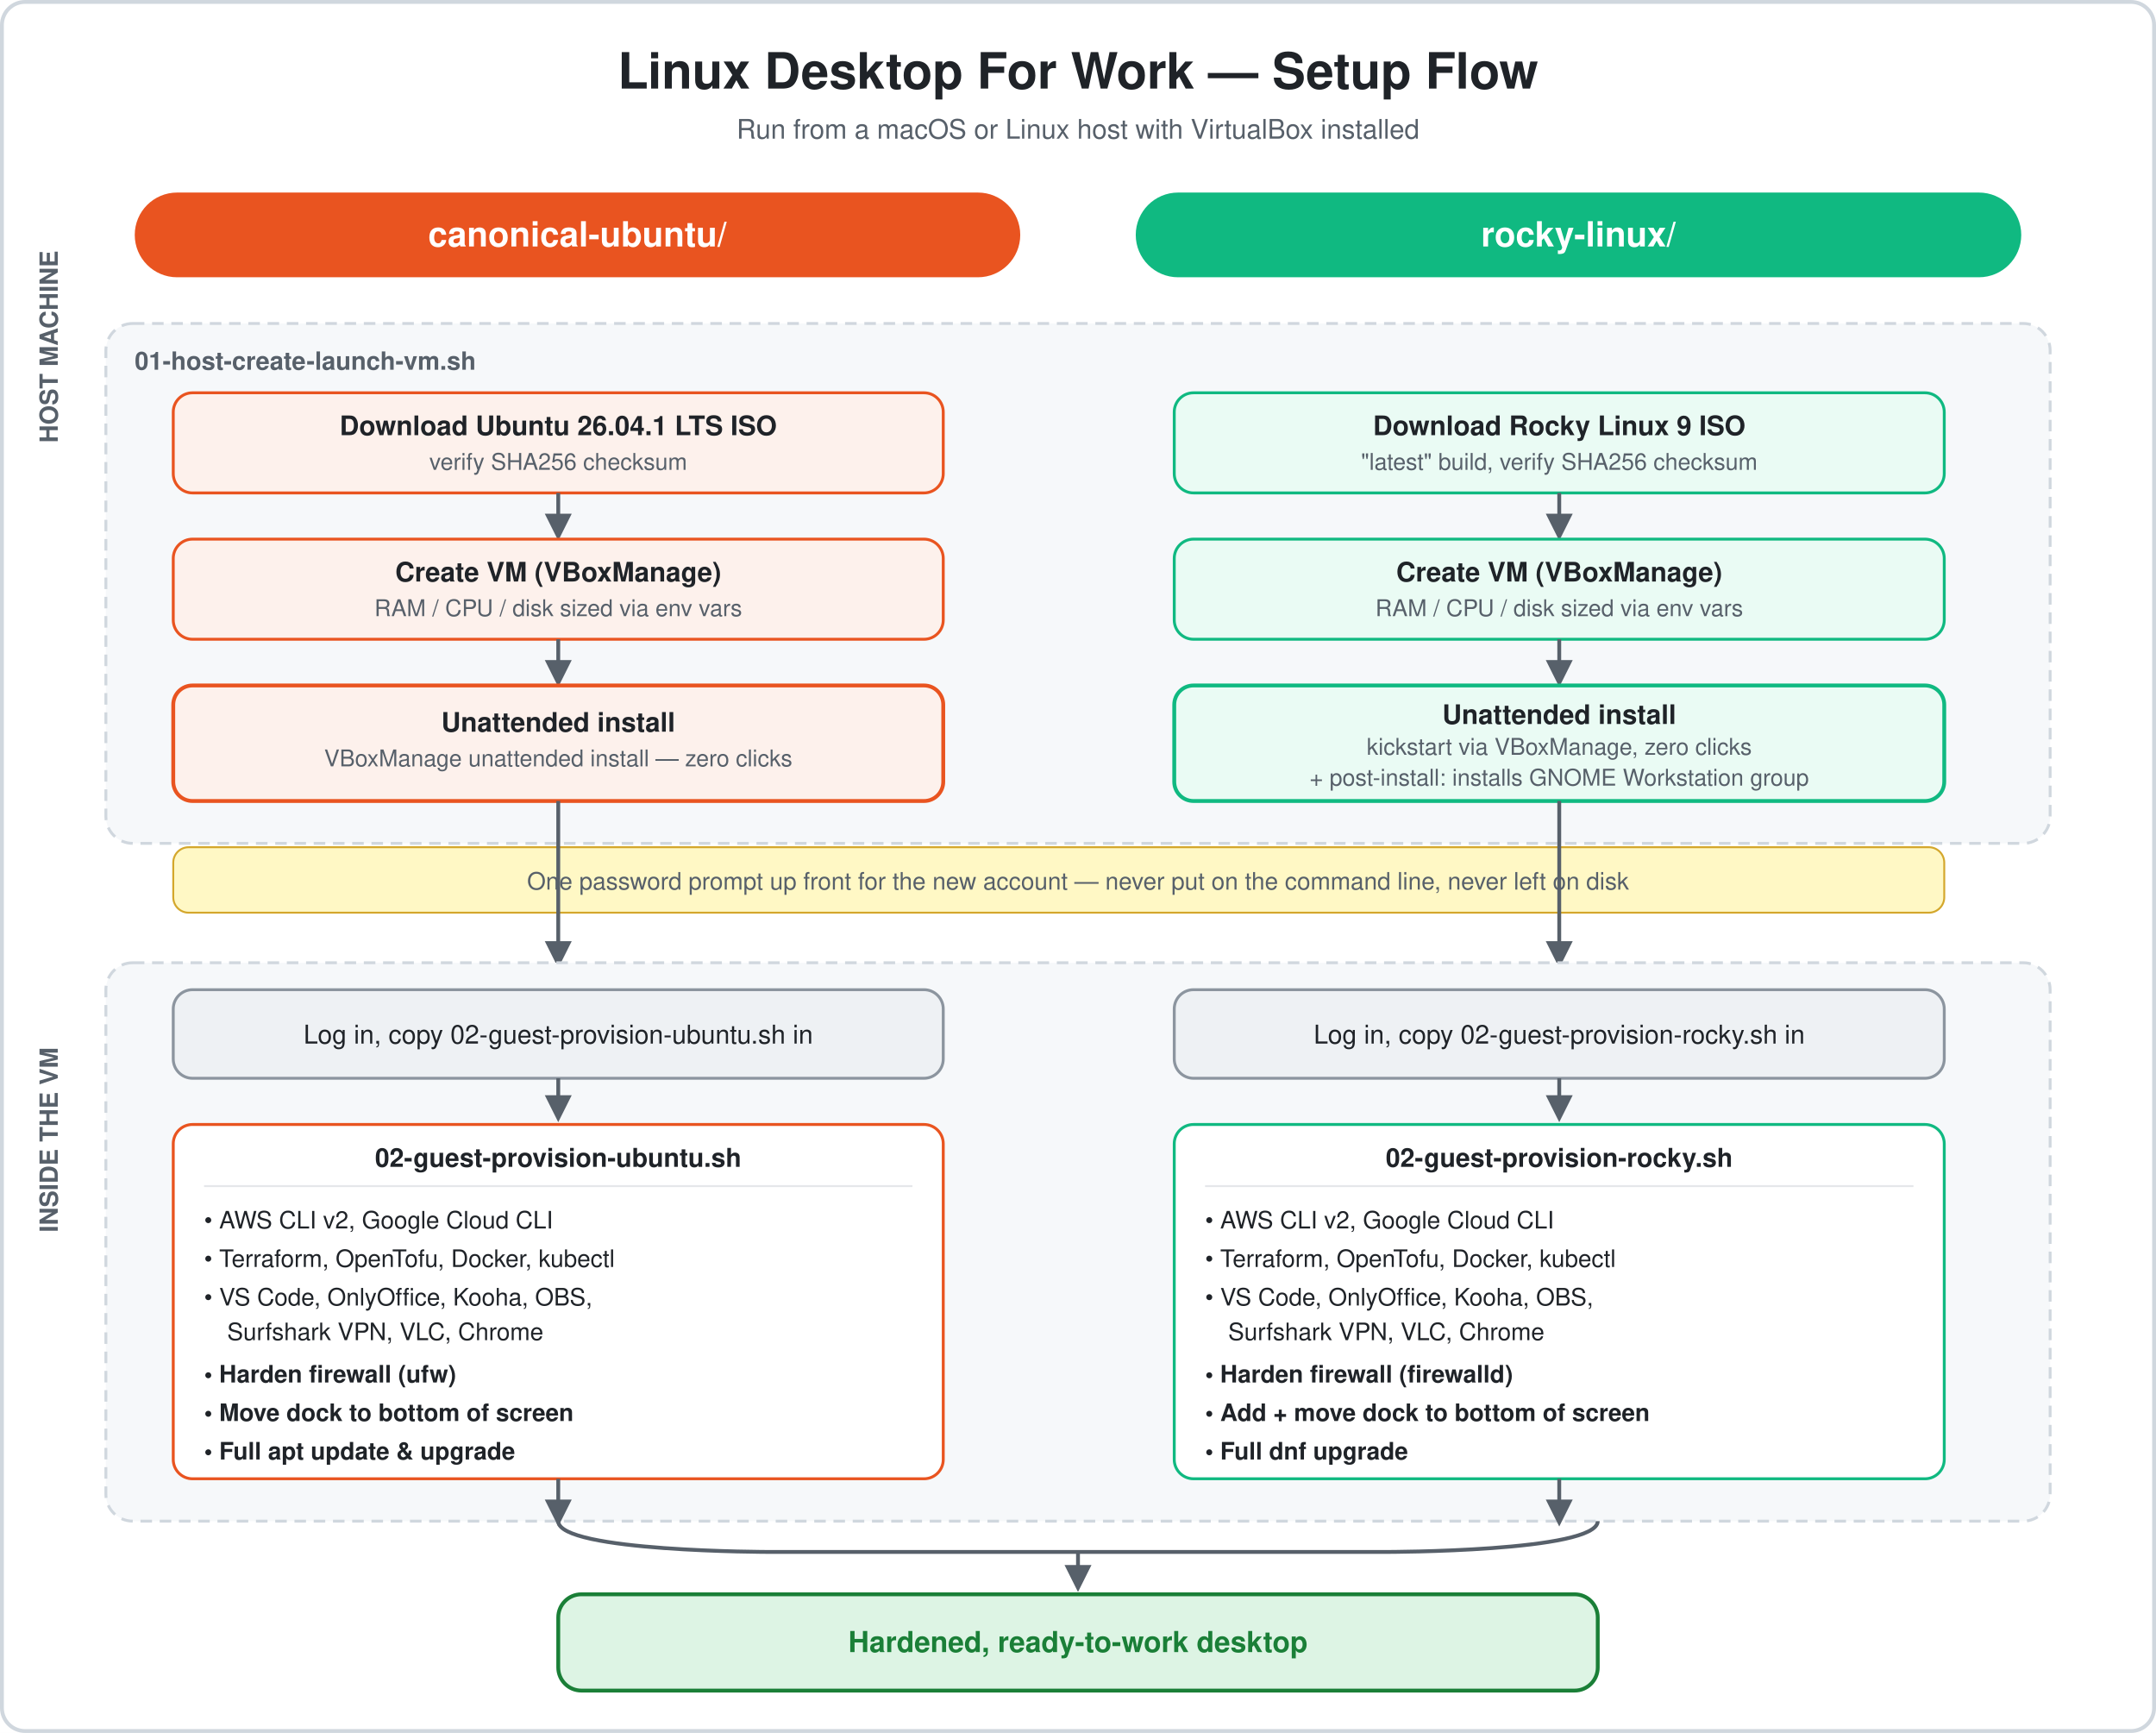
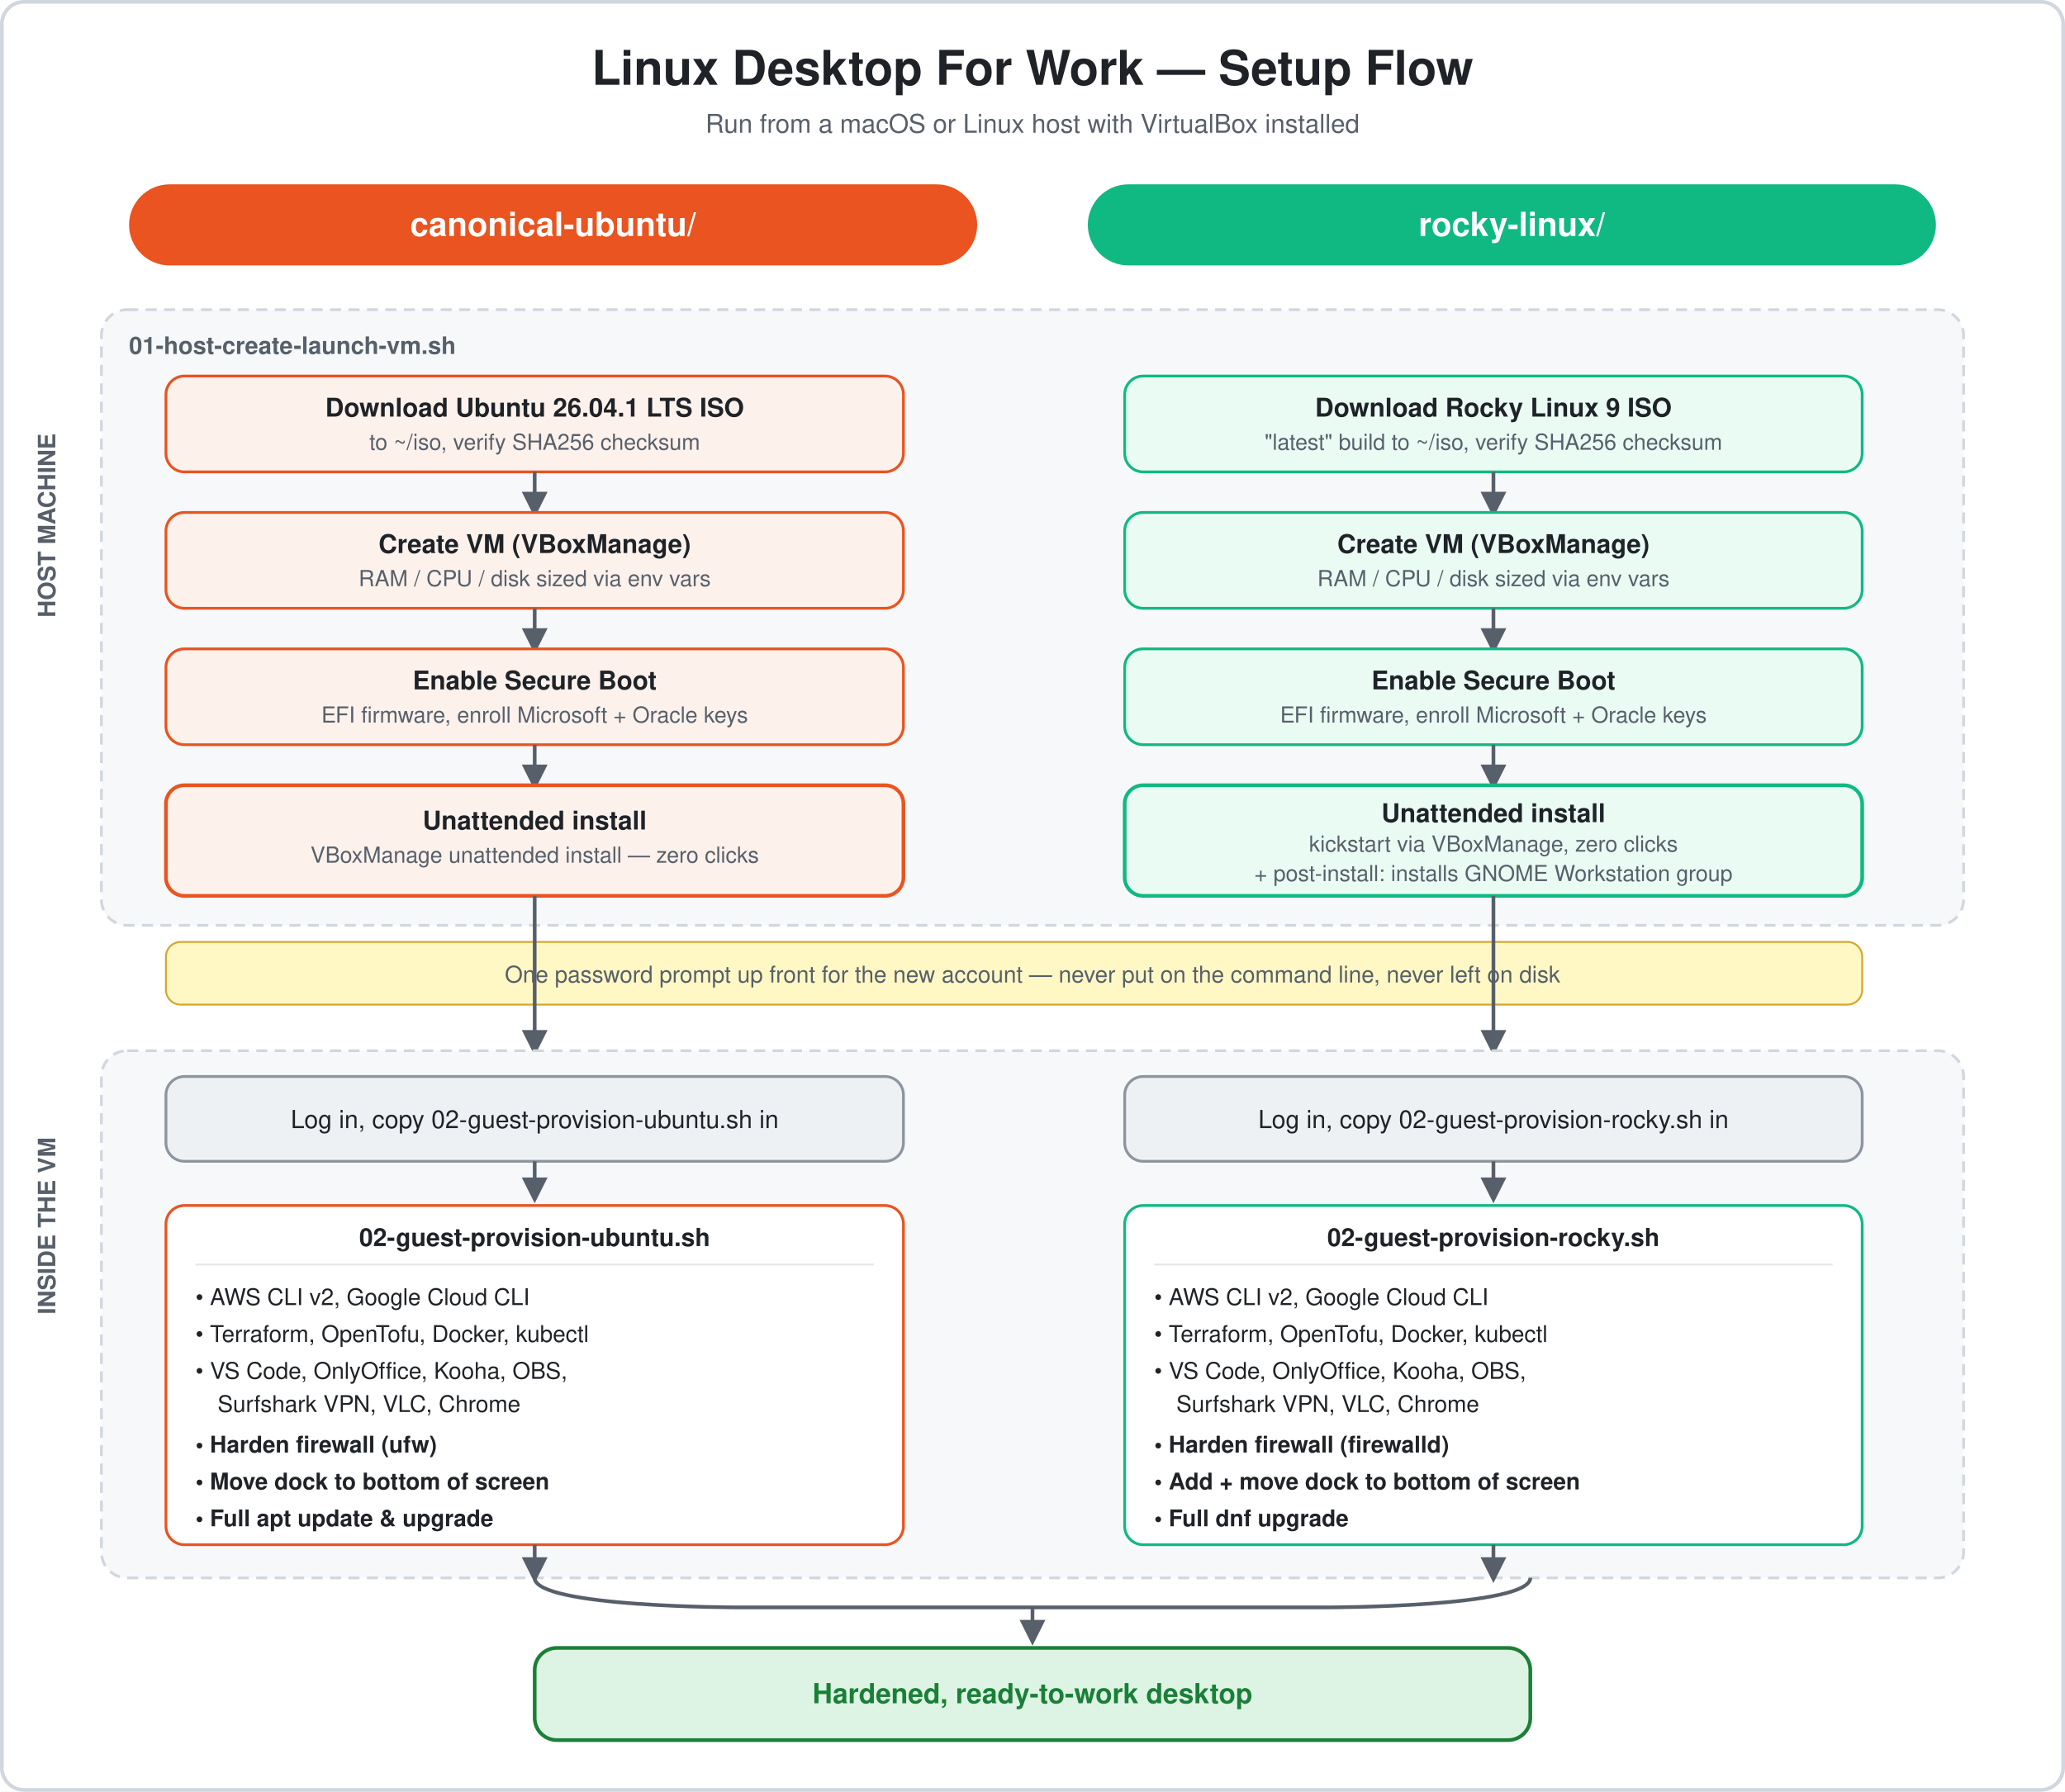
- <svg xmlns="http://www.w3.org/2000/svg" viewBox="0 0 1120 900" font-family="-apple-system, BlinkMacSystemFont, 'Segoe UI', Helvetica, Arial, sans-serif">
+ <svg xmlns="http://www.w3.org/2000/svg" viewBox="0 0 1120 972" font-family="-apple-system, BlinkMacSystemFont, 'Segoe UI', Helvetica, Arial, sans-serif">
  <defs>
    <marker id="arrow" viewBox="0 0 10 10" refX="8" refY="5" markerWidth="7" markerHeight="7" orient="auto-start-reverse">
      <path d="M0,0 L10,5 L0,10 z" fill="#57606a" />
    </marker>
  </defs>
-   <rect x="0" y="0" width="1120" height="900" fill="#ffffff" />
-   <rect x="1" y="1" width="1118" height="898" fill="none" stroke="#d0d7de" stroke-width="2" rx="12" />
+   <rect x="0" y="0" width="1120" height="972" fill="#ffffff" />
+   <rect x="1" y="1" width="1118" height="970" fill="none" stroke="#d0d7de" stroke-width="2" rx="12" />
  <text x="560" y="46" text-anchor="middle" font-size="26" font-weight="700" fill="#1f2328">Linux Desktop For Work — Setup Flow</text>
  <text x="560" y="72" text-anchor="middle" font-size="14" fill="#57606a">Run from a macOS or Linux host with VirtualBox installed</text>
  <rect x="70" y="100" width="460" height="44" rx="22" fill="#E95420" />
  <text x="300" y="128" text-anchor="middle" font-size="18" font-weight="700" fill="#ffffff">canonical-ubuntu/</text>
  <rect x="590" y="100" width="460" height="44" rx="22" fill="#10B981" />
  <text x="820" y="128" text-anchor="middle" font-size="18" font-weight="700" fill="#ffffff">rocky-linux/</text>
-   <text x="30" y="230" font-size="13" font-weight="700" fill="#57606a" transform="rotate(-90 30 230)">HOST MACHINE</text>
-   <rect x="55" y="168" width="1010" height="270" rx="14" fill="#f6f8fa" stroke="#d0d7de" stroke-width="1.5" stroke-dasharray="6 4" />
+   <text x="30" y="335" font-size="13" font-weight="700" fill="#57606a" transform="rotate(-90 30 335)">HOST MACHINE</text>
+   <rect x="55" y="168" width="1010" height="334" rx="14" fill="#f6f8fa" stroke="#d0d7de" stroke-width="1.5" stroke-dasharray="6 4" />
  <text x="70" y="192" font-size="13" font-weight="600" fill="#57606a">01-host-create-launch-vm.sh</text>
  <g>
    <rect x="90" y="204" width="400" height="52" rx="10" fill="#FDF1EC" stroke="#E95420" stroke-width="1.5" />
    <text x="290" y="226" text-anchor="middle" font-size="14" font-weight="600" fill="#1f2328">Download Ubuntu 26.04.1 LTS ISO</text>
-     <text x="290" y="244" text-anchor="middle" font-size="12" fill="#57606a">verify SHA256 checksum</text>
+     <text x="290" y="244" text-anchor="middle" font-size="12" fill="#57606a">to ~/iso, verify SHA256 checksum</text>
    <line x1="290" y1="256" x2="290" y2="278" stroke="#57606a" stroke-width="2" marker-end="url(#arrow)" />
-     <rect x="90" y="280" width="400" height="52" rx="10" fill="#FDF1EC" stroke="#E95420" stroke-width="1.5" />
-     <text x="290" y="302" text-anchor="middle" font-size="14" font-weight="600" fill="#1f2328">Create VM (VBoxManage)</text>
-     <text x="290" y="320" text-anchor="middle" font-size="12" fill="#57606a">RAM / CPU / disk sized via env vars</text>
-     <line x1="290" y1="332" x2="290" y2="354" stroke="#57606a" stroke-width="2" marker-end="url(#arrow)" />
-     <rect x="90" y="356" width="400" height="60" rx="10" fill="#FDF1EC" stroke="#E95420" stroke-width="2" />
-     <text x="290" y="380" text-anchor="middle" font-size="14" font-weight="700" fill="#1f2328">Unattended install</text>
-     <text x="290" y="398" text-anchor="middle" font-size="12" fill="#57606a">VBoxManage unattended install — zero clicks</text>
+     <rect x="90" y="278" width="400" height="52" rx="10" fill="#FDF1EC" stroke="#E95420" stroke-width="1.5" />
+     <text x="290" y="300" text-anchor="middle" font-size="14" font-weight="600" fill="#1f2328">Create VM (VBoxManage)</text>
+     <text x="290" y="318" text-anchor="middle" font-size="12" fill="#57606a">RAM / CPU / disk sized via env vars</text>
+     <line x1="290" y1="330" x2="290" y2="352" stroke="#57606a" stroke-width="2" marker-end="url(#arrow)" />
+     <rect x="90" y="352" width="400" height="52" rx="10" fill="#FDF1EC" stroke="#E95420" stroke-width="1.5" />
+     <text x="290" y="374" text-anchor="middle" font-size="14" font-weight="600" fill="#1f2328">Enable Secure Boot</text>
+     <text x="290" y="392" text-anchor="middle" font-size="12" fill="#57606a">EFI firmware, enroll Microsoft + Oracle keys</text>
+     <line x1="290" y1="404" x2="290" y2="426" stroke="#57606a" stroke-width="2" marker-end="url(#arrow)" />
+     <rect x="90" y="426" width="400" height="60" rx="10" fill="#FDF1EC" stroke="#E95420" stroke-width="2" />
+     <text x="290" y="450" text-anchor="middle" font-size="14" font-weight="700" fill="#1f2328">Unattended install</text>
+     <text x="290" y="468" text-anchor="middle" font-size="12" fill="#57606a">VBoxManage unattended install — zero clicks</text>
  </g>
  <g>
    <rect x="610" y="204" width="400" height="52" rx="10" fill="#EAFBF4" stroke="#10B981" stroke-width="1.5" />
    <text x="810" y="226" text-anchor="middle" font-size="14" font-weight="600" fill="#1f2328">Download Rocky Linux 9 ISO</text>
-     <text x="810" y="244" text-anchor="middle" font-size="12" fill="#57606a">"latest" build, verify SHA256 checksum</text>
+     <text x="810" y="244" text-anchor="middle" font-size="12" fill="#57606a">"latest" build to ~/iso, verify SHA256 checksum</text>
    <line x1="810" y1="256" x2="810" y2="278" stroke="#57606a" stroke-width="2" marker-end="url(#arrow)" />
-     <rect x="610" y="280" width="400" height="52" rx="10" fill="#EAFBF4" stroke="#10B981" stroke-width="1.5" />
-     <text x="810" y="302" text-anchor="middle" font-size="14" font-weight="600" fill="#1f2328">Create VM (VBoxManage)</text>
-     <text x="810" y="320" text-anchor="middle" font-size="12" fill="#57606a">RAM / CPU / disk sized via env vars</text>
-     <line x1="810" y1="332" x2="810" y2="354" stroke="#57606a" stroke-width="2" marker-end="url(#arrow)" />
-     <rect x="610" y="356" width="400" height="60" rx="10" fill="#EAFBF4" stroke="#10B981" stroke-width="2" />
-     <text x="810" y="376" text-anchor="middle" font-size="14" font-weight="700" fill="#1f2328">Unattended install</text>
-     <text x="810" y="392" text-anchor="middle" font-size="12" fill="#57606a">kickstart via VBoxManage, zero clicks</text>
-     <text x="810" y="408" text-anchor="middle" font-size="12" fill="#57606a">+ post-install: installs GNOME Workstation group</text>
+     <rect x="610" y="278" width="400" height="52" rx="10" fill="#EAFBF4" stroke="#10B981" stroke-width="1.5" />
+     <text x="810" y="300" text-anchor="middle" font-size="14" font-weight="600" fill="#1f2328">Create VM (VBoxManage)</text>
+     <text x="810" y="318" text-anchor="middle" font-size="12" fill="#57606a">RAM / CPU / disk sized via env vars</text>
+     <line x1="810" y1="330" x2="810" y2="352" stroke="#57606a" stroke-width="2" marker-end="url(#arrow)" />
+     <rect x="610" y="352" width="400" height="52" rx="10" fill="#EAFBF4" stroke="#10B981" stroke-width="1.5" />
+     <text x="810" y="374" text-anchor="middle" font-size="14" font-weight="600" fill="#1f2328">Enable Secure Boot</text>
+     <text x="810" y="392" text-anchor="middle" font-size="12" fill="#57606a">EFI firmware, enroll Microsoft + Oracle keys</text>
+     <line x1="810" y1="404" x2="810" y2="426" stroke="#57606a" stroke-width="2" marker-end="url(#arrow)" />
+     <rect x="610" y="426" width="400" height="60" rx="10" fill="#EAFBF4" stroke="#10B981" stroke-width="2" />
+     <text x="810" y="446" text-anchor="middle" font-size="14" font-weight="700" fill="#1f2328">Unattended install</text>
+     <text x="810" y="462" text-anchor="middle" font-size="12" fill="#57606a">kickstart via VBoxManage, zero clicks</text>
+     <text x="810" y="478" text-anchor="middle" font-size="12" fill="#57606a">+ post-install: installs GNOME Workstation group</text>
  </g>
-   <rect x="90" y="440" width="920" height="34" rx="8" fill="#fff8c5" stroke="#d4a72c" stroke-width="1" />
-   <text x="560" y="462" text-anchor="middle" font-size="12.5" fill="#57606a">One password prompt up front for the new account — never put on the command line, never left on disk</text>
-   <line x1="290" y1="416" x2="290" y2="500" stroke="#57606a" stroke-width="2" marker-end="url(#arrow)" />
-   <line x1="810" y1="416" x2="810" y2="500" stroke="#57606a" stroke-width="2" marker-end="url(#arrow)" />
-   <text x="30" y="640" font-size="13" font-weight="700" fill="#57606a" transform="rotate(-90 30 640)">INSIDE THE VM</text>
-   <rect x="55" y="500" width="1010" height="290" rx="14" fill="#f6f8fa" stroke="#d0d7de" stroke-width="1.5" stroke-dasharray="6 4" />
-   <rect x="90" y="514" width="400" height="46" rx="10" fill="#eef1f4" stroke="#8c959f" stroke-width="1.5" />
-   <text x="290" y="542" text-anchor="middle" font-size="13.5" fill="#1f2328">Log in, copy 02-guest-provision-ubuntu.sh in</text>
-   <rect x="610" y="514" width="400" height="46" rx="10" fill="#eef1f4" stroke="#8c959f" stroke-width="1.5" />
-   <text x="810" y="542" text-anchor="middle" font-size="13.5" fill="#1f2328">Log in, copy 02-guest-provision-rocky.sh in</text>
-   <line x1="290" y1="560" x2="290" y2="580" stroke="#57606a" stroke-width="2" marker-end="url(#arrow)" />
-   <line x1="810" y1="560" x2="810" y2="580" stroke="#57606a" stroke-width="2" marker-end="url(#arrow)" />
+   <rect x="90" y="511" width="920" height="34" rx="8" fill="#fff8c5" stroke="#d4a72c" stroke-width="1" />
+   <text x="560" y="533" text-anchor="middle" font-size="12.5" fill="#57606a">One password prompt up front for the new account — never put on the command line, never left on disk</text>
+   <line x1="290" y1="486" x2="290" y2="570" stroke="#57606a" stroke-width="2" marker-end="url(#arrow)" />
+   <line x1="810" y1="486" x2="810" y2="570" stroke="#57606a" stroke-width="2" marker-end="url(#arrow)" />
+   <text x="30" y="713" font-size="13" font-weight="700" fill="#57606a" transform="rotate(-90 30 713)">INSIDE THE VM</text>
+   <rect x="55" y="570" width="1010" height="286" rx="14" fill="#f6f8fa" stroke="#d0d7de" stroke-width="1.5" stroke-dasharray="6 4" />
+   <rect x="90" y="584" width="400" height="46" rx="10" fill="#eef1f4" stroke="#8c959f" stroke-width="1.5" />
+   <text x="290" y="612" text-anchor="middle" font-size="13.5" fill="#1f2328">Log in, copy 02-guest-provision-ubuntu.sh in</text>
+   <rect x="610" y="584" width="400" height="46" rx="10" fill="#eef1f4" stroke="#8c959f" stroke-width="1.5" />
+   <text x="810" y="612" text-anchor="middle" font-size="13.5" fill="#1f2328">Log in, copy 02-guest-provision-rocky.sh in</text>
+   <line x1="290" y1="630" x2="290" y2="650" stroke="#57606a" stroke-width="2" marker-end="url(#arrow)" />
+   <line x1="810" y1="630" x2="810" y2="650" stroke="#57606a" stroke-width="2" marker-end="url(#arrow)" />
  <g>
-     <rect x="90" y="584" width="400" height="184" rx="10" fill="#ffffff" stroke="#E95420" stroke-width="1.5" />
-     <text x="290" y="606" text-anchor="middle" font-size="13.5" font-weight="700" fill="#1f2328">02-guest-provision-ubuntu.sh</text>
-     <line x1="106" y1="616" x2="474" y2="616" stroke="#e5e7ea" stroke-width="1" />
-     <text x="106" y="638" font-size="12.5" fill="#1f2328">• AWS CLI v2, Google Cloud CLI</text>
-     <text x="106" y="658" font-size="12.5" fill="#1f2328">• Terraform, OpenTofu, Docker, kubectl</text>
-     <text x="106" y="678" font-size="12.5" fill="#1f2328">• VS Code, OnlyOffice, Kooha, OBS,</text>
-     <text x="118" y="696" font-size="12.5" fill="#1f2328">Surfshark VPN, VLC, Chrome</text>
-     <text x="106" y="718" font-size="12.5" font-weight="600" fill="#1f2328">• Harden firewall (ufw)</text>
-     <text x="106" y="738" font-size="12.5" font-weight="600" fill="#1f2328">• Move dock to bottom of screen</text>
-     <text x="106" y="758" font-size="12.5" font-weight="600" fill="#1f2328">• Full apt update &amp; upgrade</text>
+     <rect x="90" y="654" width="400" height="184" rx="10" fill="#ffffff" stroke="#E95420" stroke-width="1.5" />
+     <text x="290" y="676" text-anchor="middle" font-size="13.5" font-weight="700" fill="#1f2328">02-guest-provision-ubuntu.sh</text>
+     <line x1="106" y1="686" x2="474" y2="686" stroke="#e5e7ea" stroke-width="1" />
+     <text x="106" y="708" font-size="12.5" fill="#1f2328">• AWS CLI v2, Google Cloud CLI</text>
+     <text x="106" y="728" font-size="12.5" fill="#1f2328">• Terraform, OpenTofu, Docker, kubectl</text>
+     <text x="106" y="748" font-size="12.5" fill="#1f2328">• VS Code, OnlyOffice, Kooha, OBS,</text>
+     <text x="118" y="766" font-size="12.5" fill="#1f2328">Surfshark VPN, VLC, Chrome</text>
+     <text x="106" y="788" font-size="12.5" font-weight="600" fill="#1f2328">• Harden firewall (ufw)</text>
+     <text x="106" y="808" font-size="12.5" font-weight="600" fill="#1f2328">• Move dock to bottom of screen</text>
+     <text x="106" y="828" font-size="12.5" font-weight="600" fill="#1f2328">• Full apt update &amp; upgrade</text>
  </g>
  <g>
-     <rect x="610" y="584" width="400" height="184" rx="10" fill="#ffffff" stroke="#10B981" stroke-width="1.5" />
-     <text x="810" y="606" text-anchor="middle" font-size="13.5" font-weight="700" fill="#1f2328">02-guest-provision-rocky.sh</text>
-     <line x1="626" y1="616" x2="994" y2="616" stroke="#e5e7ea" stroke-width="1" />
-     <text x="626" y="638" font-size="12.5" fill="#1f2328">• AWS CLI v2, Google Cloud CLI</text>
-     <text x="626" y="658" font-size="12.5" fill="#1f2328">• Terraform, OpenTofu, Docker, kubectl</text>
-     <text x="626" y="678" font-size="12.5" fill="#1f2328">• VS Code, OnlyOffice, Kooha, OBS,</text>
-     <text x="638" y="696" font-size="12.5" fill="#1f2328">Surfshark VPN, VLC, Chrome</text>
-     <text x="626" y="718" font-size="12.5" font-weight="600" fill="#1f2328">• Harden firewall (firewalld)</text>
-     <text x="626" y="738" font-size="12.5" font-weight="600" fill="#1f2328">• Add + move dock to bottom of screen</text>
-     <text x="626" y="758" font-size="12.5" font-weight="600" fill="#1f2328">• Full dnf upgrade</text>
+     <rect x="610" y="654" width="400" height="184" rx="10" fill="#ffffff" stroke="#10B981" stroke-width="1.5" />
+     <text x="810" y="676" text-anchor="middle" font-size="13.5" font-weight="700" fill="#1f2328">02-guest-provision-rocky.sh</text>
+     <line x1="626" y1="686" x2="994" y2="686" stroke="#e5e7ea" stroke-width="1" />
+     <text x="626" y="708" font-size="12.5" fill="#1f2328">• AWS CLI v2, Google Cloud CLI</text>
+     <text x="626" y="728" font-size="12.5" fill="#1f2328">• Terraform, OpenTofu, Docker, kubectl</text>
+     <text x="626" y="748" font-size="12.5" fill="#1f2328">• VS Code, OnlyOffice, Kooha, OBS,</text>
+     <text x="638" y="766" font-size="12.5" fill="#1f2328">Surfshark VPN, VLC, Chrome</text>
+     <text x="626" y="788" font-size="12.5" font-weight="600" fill="#1f2328">• Harden firewall (firewalld)</text>
+     <text x="626" y="808" font-size="12.5" font-weight="600" fill="#1f2328">• Add + move dock to bottom of screen</text>
+     <text x="626" y="828" font-size="12.5" font-weight="600" fill="#1f2328">• Full dnf upgrade</text>
  </g>
-   <line x1="290" y1="768" x2="290" y2="790" stroke="#57606a" stroke-width="2" marker-end="url(#arrow)" />
-   <line x1="810" y1="768" x2="810" y2="790" stroke="#57606a" stroke-width="2" marker-end="url(#arrow)" />
-   <path d="M290,790 C290,806 400,806 400,806 L720,806 C720,806 830,806 830,790" fill="none" stroke="#57606a" stroke-width="2" />
-   <line x1="560" y1="806" x2="560" y2="824" stroke="#57606a" stroke-width="2" marker-end="url(#arrow)" />
-   <rect x="290" y="828" width="540" height="50" rx="12" fill="#ddf4e4" stroke="#1a7f37" stroke-width="2" />
-   <text x="560" y="858" text-anchor="middle" font-size="15" font-weight="700" fill="#1a7f37">Hardened, ready-to-work desktop</text>
+   <line x1="290" y1="838" x2="290" y2="856" stroke="#57606a" stroke-width="2" marker-end="url(#arrow)" />
+   <line x1="810" y1="838" x2="810" y2="856" stroke="#57606a" stroke-width="2" marker-end="url(#arrow)" />
+   <path d="M290,856 C290,872 400,872 400,872 L720,872 C720,872 830,872 830,856" fill="none" stroke="#57606a" stroke-width="2" />
+   <line x1="560" y1="872" x2="560" y2="890" stroke="#57606a" stroke-width="2" marker-end="url(#arrow)" />
+   <rect x="290" y="894" width="540" height="50" rx="12" fill="#ddf4e4" stroke="#1a7f37" stroke-width="2" />
+   <text x="560" y="924" text-anchor="middle" font-size="15" font-weight="700" fill="#1a7f37">Hardened, ready-to-work desktop</text>
</svg>
